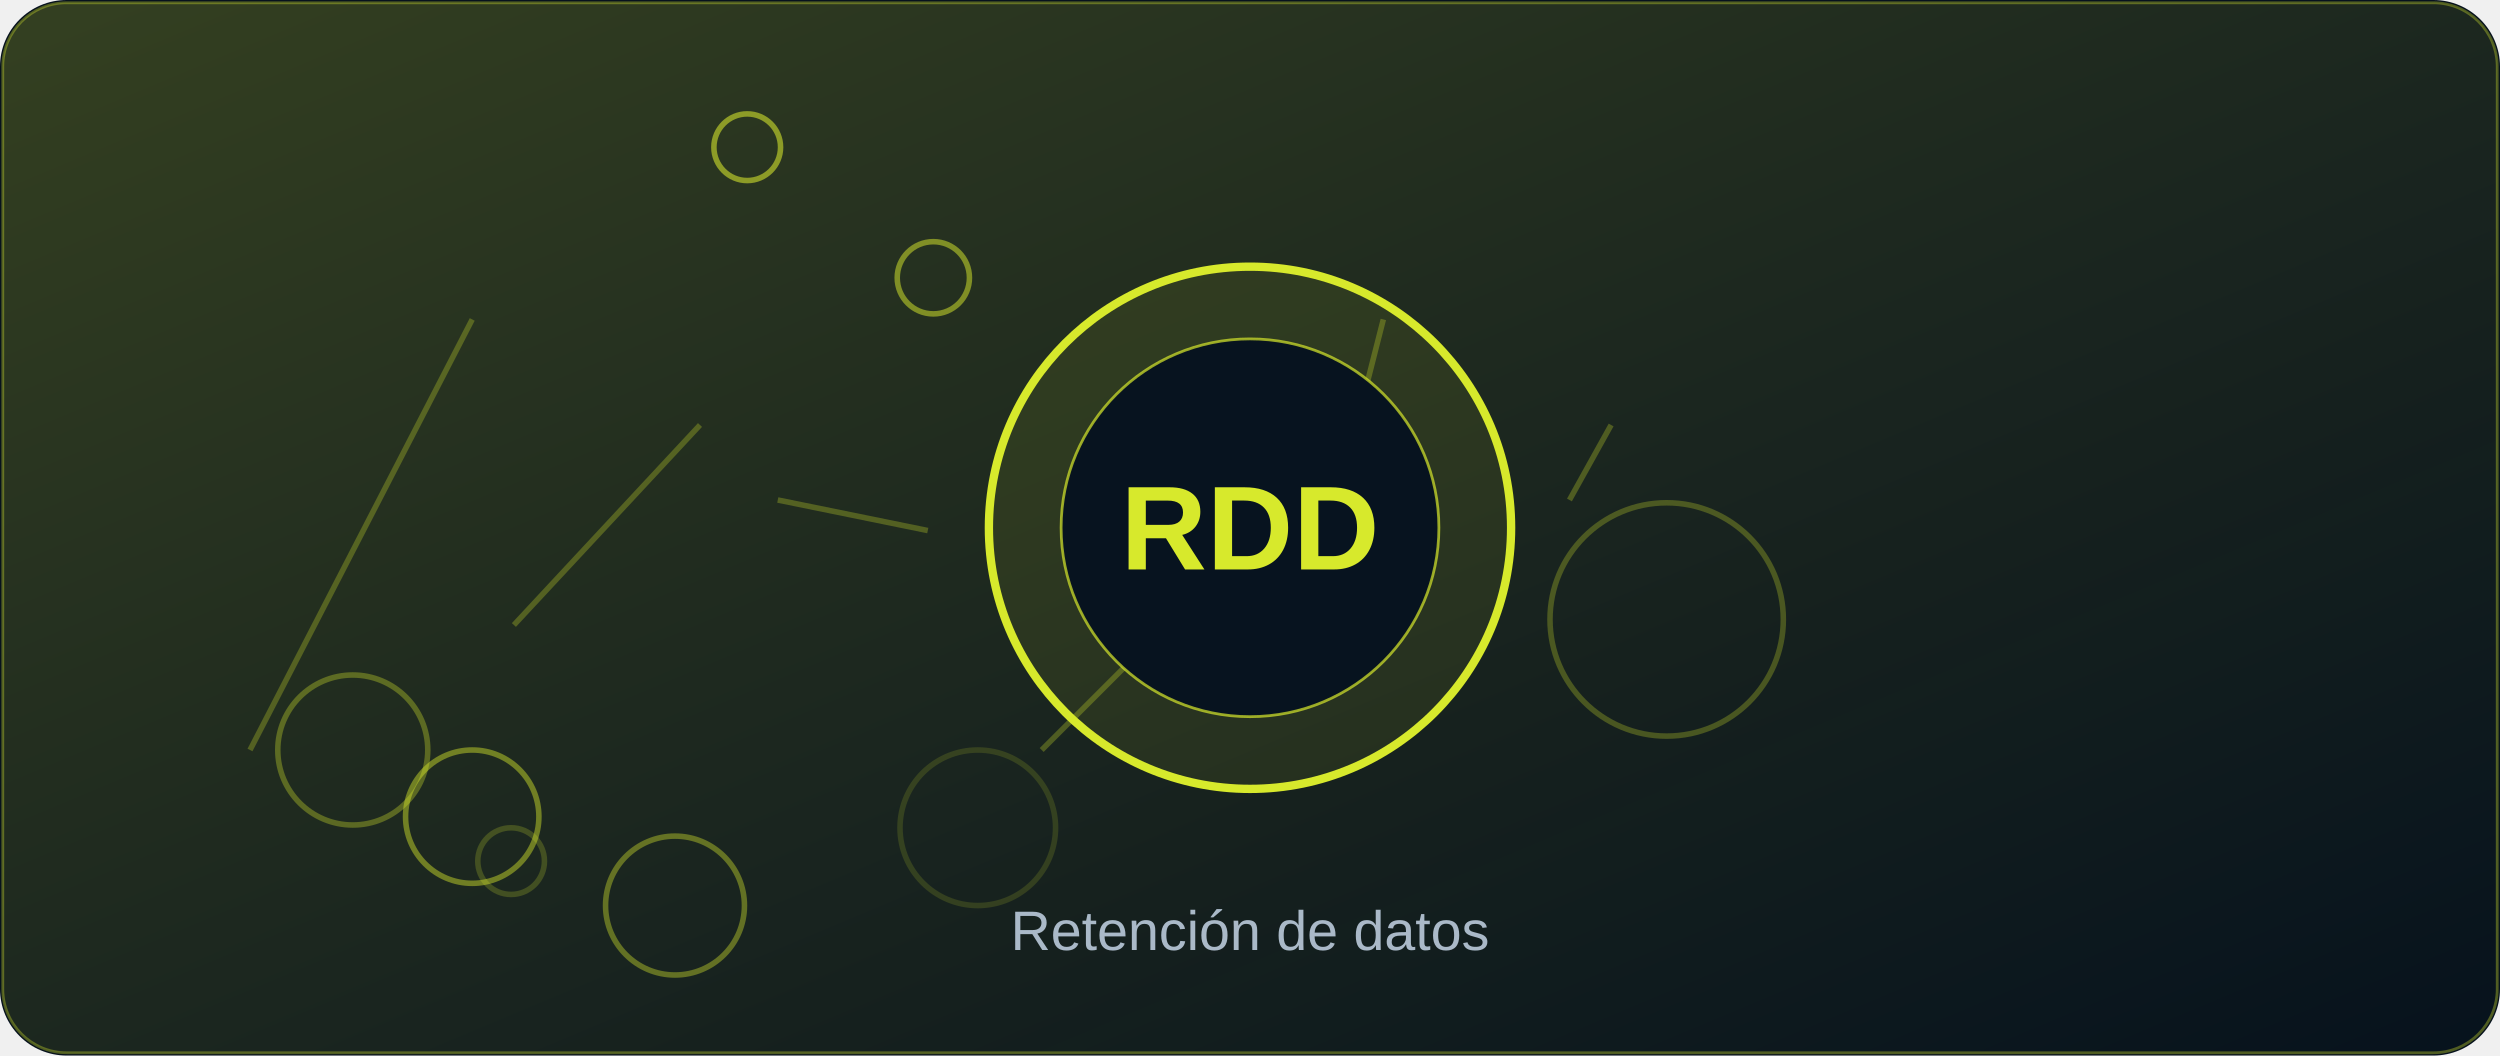
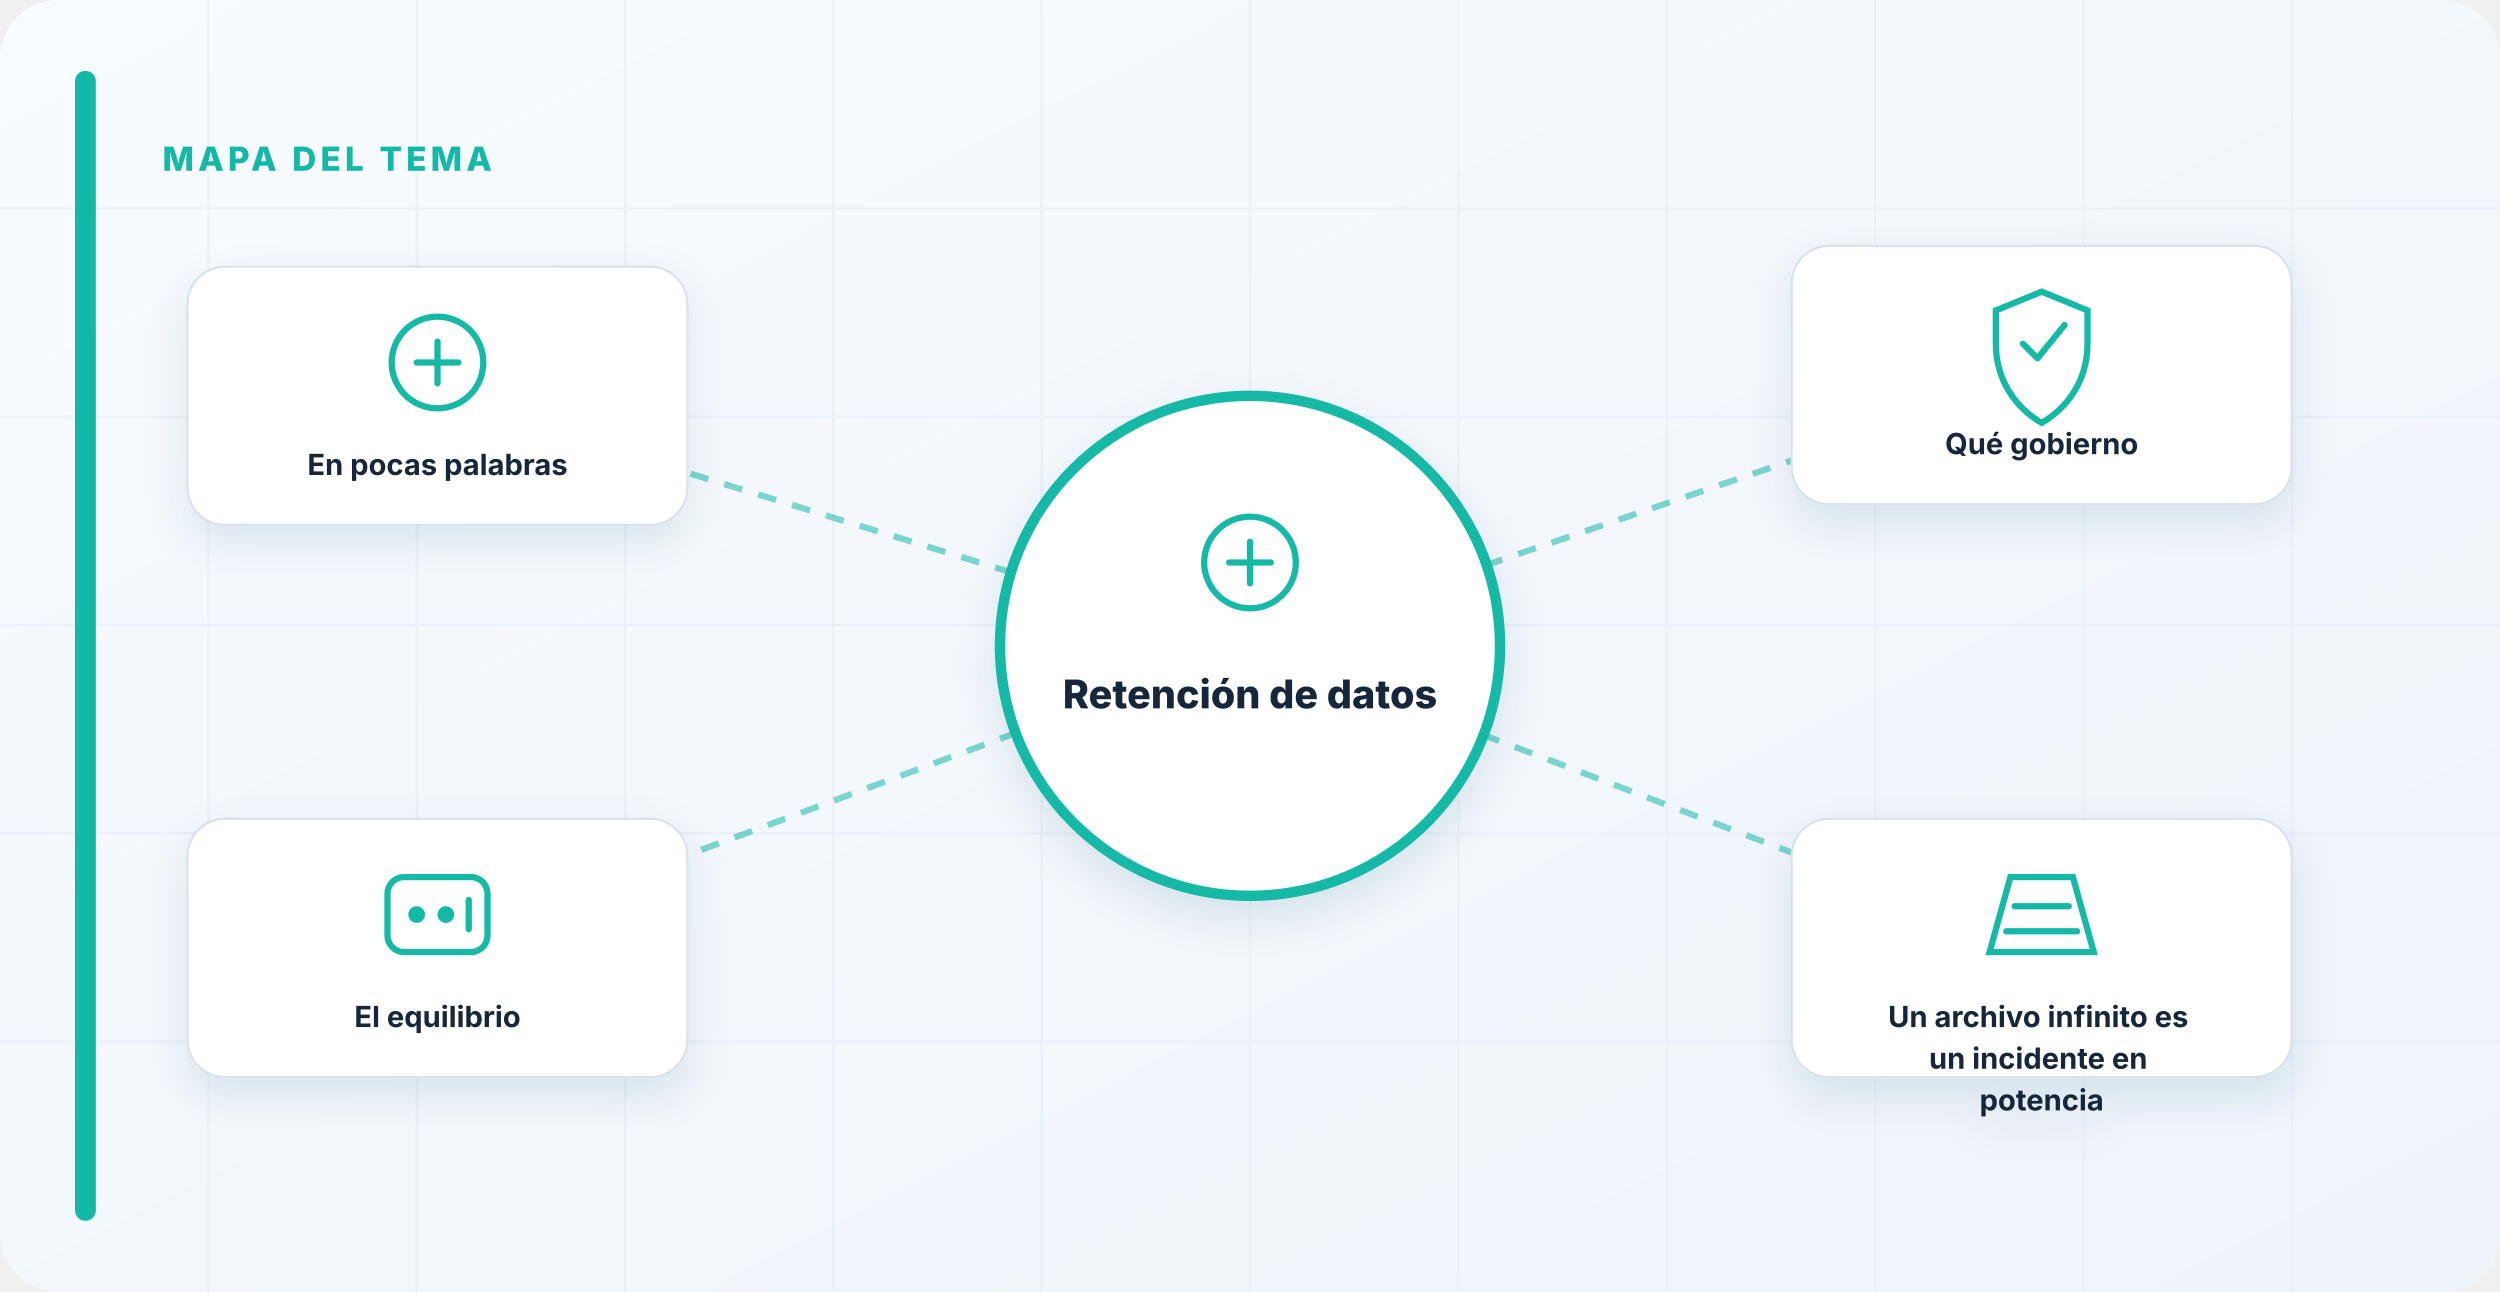
- <svg xmlns="http://www.w3.org/2000/svg" viewBox="0 0 900 380" role="img" aria-label="Diagrama de Retención de datos">
+ <svg xmlns="http://www.w3.org/2000/svg" width="1200" height="620" viewBox="0 0 1200 620" role="img" aria-labelledby="t d">
  <defs>
-     <linearGradient id="g" x1="0" y1="0" x2="1" y2="1">
-       <stop stop-color="#d7e92c" stop-opacity=".22" />
-       <stop offset="1" stop-color="#07131f" stop-opacity=".2" />
+     <linearGradient id="bg" x1="0" y1="0" x2="1" y2="1">
+       <stop stop-color="#F8FBFF" />
+       <stop offset="1" stop-color="#EEF4FA" />
    </linearGradient>
-     <filter id="gl">
-       <feGaussianBlur stdDeviation="8" />
+     <filter id="s" x="-20%" y="-20%" width="140%" height="140%">
+       <feDropShadow dx="0" dy="8" stdDeviation="10" flood-color="#284866" flood-opacity=".12" />
    </filter>
  </defs>
-   <rect width="900" height="380" rx="24" fill="#06111d" />
-   <rect x="1" y="1" width="898" height="378" rx="23" fill="url(#g)" stroke="#d7e92c" stroke-opacity=".35" />
-   <path d="M 90 270 L 170 115" stroke="#d7e92c" stroke-opacity=".28" stroke-width="2" />
-   <path d="M 185 225 L 252 153" stroke="#d7e92c" stroke-opacity=".28" stroke-width="2" />
-   <path d="M 280 180 L 334 191" stroke="#d7e92c" stroke-opacity=".28" stroke-width="2" />
-   <path d="M 375 270 L 416 229" stroke="#d7e92c" stroke-opacity=".28" stroke-width="2" />
-   <path d="M 470 225 L 498 115" stroke="#d7e92c" stroke-opacity=".28" stroke-width="2" />
-   <path d="M 565 180 L 580 153" stroke="#d7e92c" stroke-opacity=".28" stroke-width="2" />
-   <circle cx="352" cy="298" r="28" fill="none" stroke="#d7e92c" stroke-opacity="0.15" stroke-width="2" />
-   <circle cx="184" cy="310" r="12" fill="none" stroke="#d7e92c" stroke-opacity="0.21" stroke-width="2" />
-   <circle cx="600" cy="223" r="42" fill="none" stroke="#d7e92c" stroke-opacity="0.27" stroke-width="2" />
-   <circle cx="127" cy="270" r="27" fill="none" stroke="#d7e92c" stroke-opacity="0.33" stroke-width="2" />
-   <circle cx="243" cy="326" r="25" fill="none" stroke="#d7e92c" stroke-opacity="0.39" stroke-width="2" />
-   <circle cx="170" cy="294" r="24" fill="none" stroke="#d7e92c" stroke-opacity="0.45" stroke-width="2" />
-   <circle cx="336" cy="100" r="13" fill="none" stroke="#d7e92c" stroke-opacity="0.51" stroke-width="2" />
-   <circle cx="269" cy="53" r="12" fill="none" stroke="#d7e92c" stroke-opacity="0.57" stroke-width="2" />
-   <circle cx="450" cy="190" r="94" fill="#d7e92c" fill-opacity=".08" stroke="#d7e92c" stroke-width="3" />
-   <circle cx="450" cy="190" r="68" fill="#07131f" stroke="#d7e92c" stroke-opacity=".7" />
-   <text x="450" y="205" text-anchor="middle" fill="#d7e92c" font-size="43" font-family="Arial" font-weight="700">RDD</text>
-   <text x="450" y="342" text-anchor="middle" fill="#aab9c8" font-size="20" font-family="Arial">Retención de datos</text>
+   <rect width="1200" height="620" rx="28" fill="url(#bg)" />
+   <path d="M0 100H1200M0 200H1200M0 300H1200M0 400H1200M0 500H1200M100 0V620M200 0V620M300 0V620M400 0V620M500 0V620M600 0V620M700 0V620M800 0V620M900 0V620M1000 0V620M1100 0V620" stroke="#DDE7F1" stroke-width="1" opacity=".45" />
+   <rect x="36" y="34" width="10" height="552" rx="5" fill="#14B8A6" />
+   <path d="M600 310L210 190" stroke="#14B8A6" stroke-width="3" stroke-dasharray="9 8" opacity=".55" />
+   <path d="M600 310L980 180" stroke="#14B8A6" stroke-width="3" stroke-dasharray="9 8" opacity=".55" />
+   <path d="M600 310L210 455" stroke="#14B8A6" stroke-width="3" stroke-dasharray="9 8" opacity=".55" />
+   <path d="M600 310L980 455" stroke="#14B8A6" stroke-width="3" stroke-dasharray="9 8" opacity=".55" />
+   <g filter="url(#s)">
+     <rect x="90" y="128" width="240" height="124" rx="18" fill="#fff" stroke="#D6E1EC" />
+     <circle cx="210" cy="174" r="22" fill="none" stroke="#14B8A6" stroke-width="3" />
+     <path d="M200 174h20M210 164v20" stroke="#14B8A6" stroke-width="3" stroke-linecap="round" />
+     <text x="210" y="228" text-anchor="middle" font-family="Inter,Segoe UI,Arial" font-size="14" font-weight="700" fill="#18283A">
+       <tspan x="210" dy="0">En pocas palabras</tspan>
+     </text>
+   </g>
+   <g filter="url(#s)">
+     <rect x="860" y="118" width="240" height="124" rx="18" fill="#fff" stroke="#D6E1EC" />
+     <path d="M980 140l22 9v16c0 18-10 31-22 38-12-7-22-20-22-38v-16l22-9z" fill="none" stroke="#14B8A6" stroke-width="3" />
+     <path d="M971 165l7 7 13-16" fill="none" stroke="#14B8A6" stroke-width="3" stroke-linecap="round" stroke-linejoin="round" />
+     <text x="980" y="218" text-anchor="middle" font-family="Inter,Segoe UI,Arial" font-size="14" font-weight="700" fill="#18283A">
+       <tspan x="980" dy="0">Qué gobierno</tspan>
+     </text>
+   </g>
+   <g filter="url(#s)">
+     <rect x="90" y="393" width="240" height="124" rx="18" fill="#fff" stroke="#D6E1EC" />
+     <rect x="186" y="421" width="48" height="36" rx="8" fill="none" stroke="#14B8A6" stroke-width="3" />
+     <circle cx="200" cy="439" r="4" fill="#14B8A6" />
+     <circle cx="214" cy="439" r="4" fill="#14B8A6" />
+     <path d="M225 432v14" stroke="#14B8A6" stroke-width="3" stroke-linecap="round" />
+     <text x="210" y="493" text-anchor="middle" font-family="Inter,Segoe UI,Arial" font-size="14" font-weight="700" fill="#18283A">
+       <tspan x="210" dy="0">El equilibrio</tspan>
+     </text>
+   </g>
+   <g filter="url(#s)">
+     <rect x="860" y="393" width="240" height="124" rx="18" fill="#fff" stroke="#D6E1EC" />
+     <path d="M955 457l10-36h30l10 36z" fill="none" stroke="#14B8A6" stroke-width="3" />
+     <path d="M967 435h26M963 447h34" stroke="#14B8A6" stroke-width="3" stroke-linecap="round" />
+     <text x="980" y="493" text-anchor="middle" font-family="Inter,Segoe UI,Arial" font-size="14" font-weight="700" fill="#18283A">
+       <tspan x="980" dy="0">Un archivo infinito es</tspan>
+       <tspan x="980" dy="20">un incidente en</tspan>
+       <tspan x="980" dy="20">potencia</tspan>
+     </text>
+   </g>
+   <g filter="url(#s)">
+     <circle cx="600" cy="310" r="120" fill="#fff" stroke="#14B8A6" stroke-width="5" />
+     <circle cx="600" cy="270" r="22" fill="none" stroke="#14B8A6" stroke-width="3" />
+     <path d="M590 270h20M600 260v20" stroke="#14B8A6" stroke-width="3" stroke-linecap="round" />
+     <text x="600" y="340" text-anchor="middle" font-family="Inter,Segoe UI,Arial" font-size="19" font-weight="800" fill="#18283A">
+       <tspan x="600" dy="0">Retención de datos</tspan>
+     </text>
+   </g>
+   <text x="78" y="82" font-family="Inter,Segoe UI,Arial" font-size="16" font-weight="800" fill="#14B8A6" letter-spacing="2">MAPA DEL TEMA</text>
</svg>
